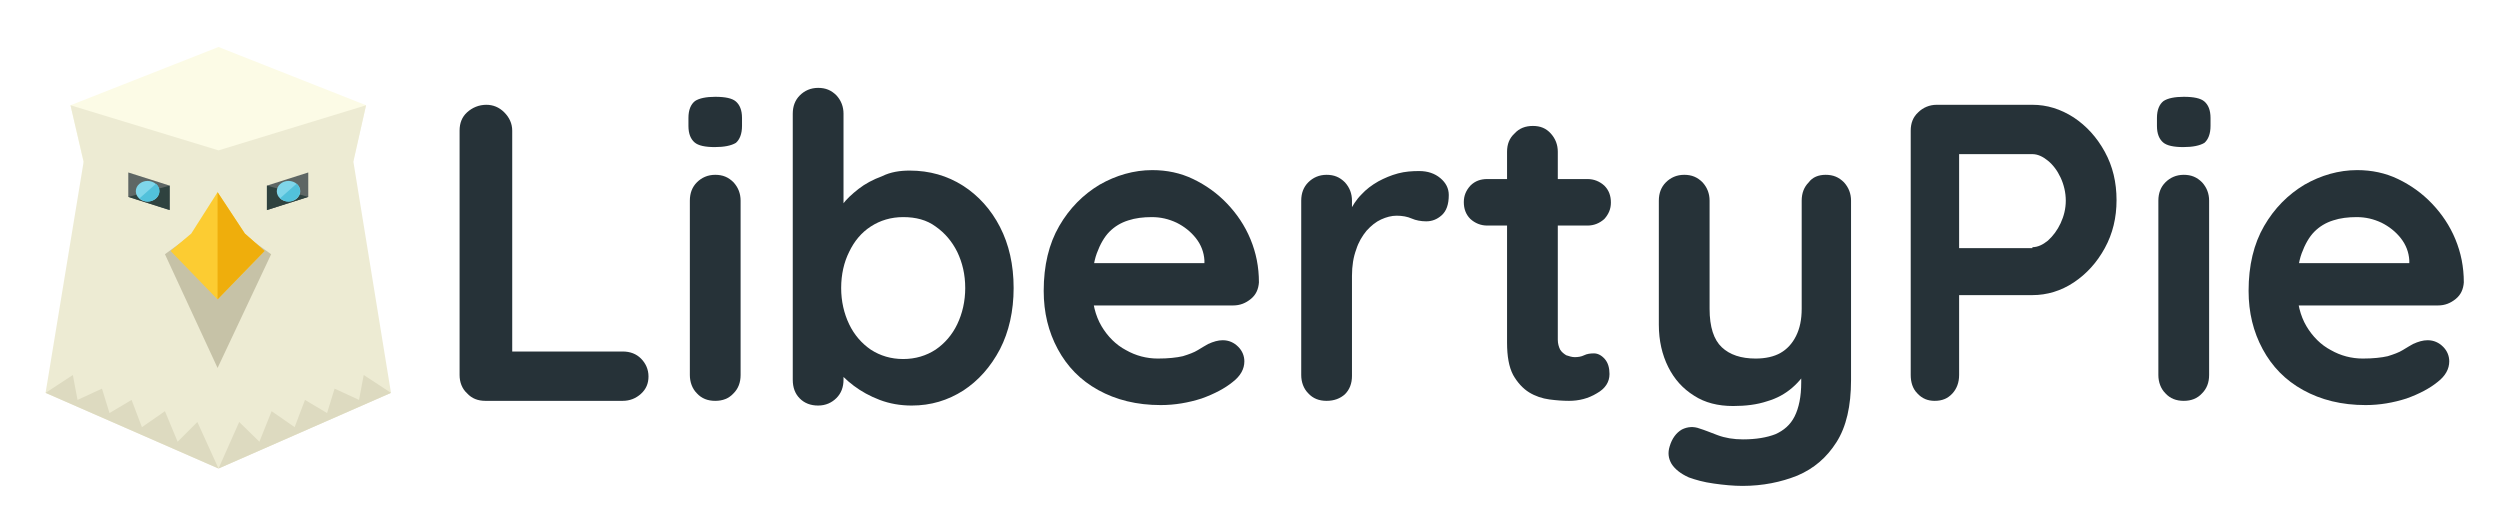
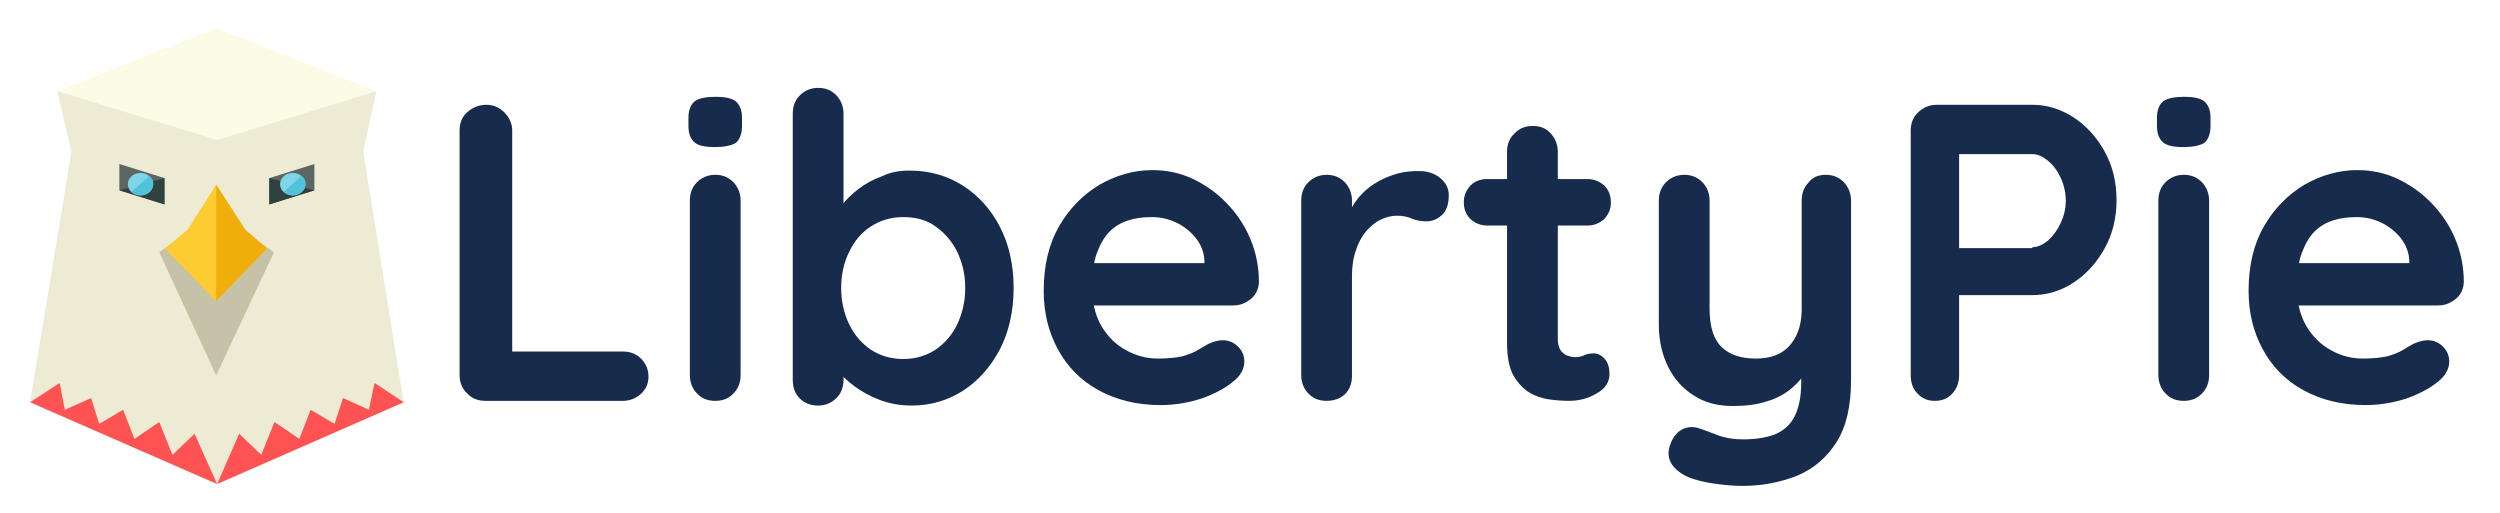
- <svg xmlns="http://www.w3.org/2000/svg" overflow="visible" baseProfile="tiny" version="1.2" viewBox="0 0 532 109" xml:space="preserve">
-   <circle cx="111.3" cy="142" r="244" display="none" fill="#F15249" />
-   <path d="m284.1-30.8c95.2 95.2 95.2 249.6 0 344.8s-249.6 95.2-344.8 0" display="none" fill="#C93131" />
-   <polygon points="15 22.4 46.5 10 77.9 22.4 71.4 50.7 46.5 63.1 21.5 50.7" fill="#FCFBE6" />
-   <polygon points="75.2 34.4 77.9 22.4 46.5 32 15 22.4 17.8 34.4 9.7 83.6 46.5 99.7 83.2 83.6" fill="#EDEBD3" />
-   <polygon points="72.1 48.7 78.3 54 75.2 34.4 77.7 23.2 66.1 36.7 57.2 38.1 50.3 46.8 46.5 61.8 42.6 46.8 35.7 38.1 26.8 36.7 15.2 23 17.8 34.4 14.6 54 20.8 48.7 46.5 78.6 46.5 78.6" fill="none" />
-   <polygon points="57.7 54.1 46.3 78.3 35.1 54.1 46.3 45.9" fill="#C6C2A7" />
-   <polyline points="46.3 63.7 56.3 53.4 52.1 49.7 46.3 40.9 46.3 41.3 46.3 40.9 40.7 49.7 36.3 53.4 45.4 62.8" fill="#FCCC32" />
-   <polyline points="46.3 63.7 56.3 53.4 52.1 49.7 46.3 40.9 46.3 41.3 46.3 40.9" fill="#EFAE0C" />
-   <polygon points="36.1 44.7 27.3 41.9 27.3 36.7 36.1 39.5" fill="#5E6664" />
-   <polyline points="36.1 39.5 36.1 44.7 27.3 41.9" fill="#2F423F" />
-   <ellipse cx="31.4" cy="40.7" rx="2.5" ry="2.2" fill="#7FD6EA" />
-   <path d="m33.2 39.1c1 0.9 1 2.2 0 3.1s-2.5 0.9-3.5 0" fill="#52C1DB" />
-   <polygon points="56.8 44.7 65.6 41.9 65.6 36.7 56.8 39.5" fill="#5E6664" />
-   <polyline points="56.8 39.5 56.8 44.7 65.6 41.9" fill="#2F423F" />
-   <ellipse cx="61.4" cy="40.7" rx="2.5" ry="2.2" fill="#7FD6EA" />
-   <path d="m59.6 42.2c1 0.9 2.5 0.9 3.5 0s1-2.2 0-3.1" fill="#52C1DB" />
-   <g fill="#DDDAC0">
-     <polygon points="9.7 83.6 15.5 79.8 16.5 85.1 21.7 82.7 23.3 87.9 28 85.1 30.2 90.9 35.1 87.5 37.8 94 42 89.8 46.5 99.7" />
-     <polygon points="83.2 83.6 77.4 79.8 76.4 85.1 71.2 82.7 69.6 87.9 64.9 85.1 62.7 90.9 57.8 87.5 55.2 94 50.9 89.8 46.5 99.7" />
+ <svg xmlns="http://www.w3.org/2000/svg" version="1.2" baseProfile="tiny" id="Layer_1" x="0px" y="0px" viewBox="0 0 532 109" overflow="visible" xml:space="preserve">
+   <circle display="none" fill="#F15249" cx="111.3" cy="142" r="244" />
+   <path display="none" fill="#C93131" d="M284.1-30.8c95.2,95.2,95.2,249.6,0,344.8s-249.6,95.2-344.8,0" />
+   <polygon fill="#FCFBE6" points="12.2,19.4 46.2,6 80.1,19.4 73.1,50 46.2,63.4 19.2,50 " />
+   <polygon fill="#EDEBD3" points="77.3,32.3 80.1,19.4 46.2,29.8 12.2,19.4 15.2,32.3 6.4,85.6 46.2,103 85.9,85.6 " />
+   <polygon fill="none" points="73.9,47.8 80.6,53.5 77.3,32.3 80,20.2 67.4,34.9 57.8,36.3 50.3,45.7 46.2,62 42,45.7 34.5,36.3   24.9,34.9 12.3,20 15.2,32.3 11.7,53.5 18.4,47.8 46.2,80.2 46.2,80.2 " />
+   <polygon fill="#C6C2A7" points="58.3,53.7 46,79.9 33.9,53.7 46,44.8 " />
+   <polyline fill="#FCCC32" points="46,64.1 56.8,52.9 52.2,48.9 46,39.3 46,39.8 46,39.3 39.9,48.9 35.1,52.9 45,63.1 " />
+   <polyline fill="#EFAE0C" points="46,64.1 56.8,52.9 52.2,48.9 46,39.3 46,39.8 46,39.3 " />
+   <polygon fill="#5E6664" points="35,43.5 25.4,40.5 25.4,34.9 35,37.9 " />
+   <polyline fill="#2F423F" points="35,37.9 35,43.5 25.4,40.5 " />
+   <ellipse fill="#7FD6EA" cx="29.9" cy="39.2" rx="2.7" ry="2.4" />
+   <path fill="#52C1DB" d="M31.8,37.4c1.1,1,1.1,2.4,0,3.4c-1.1,1-2.7,1-3.8,0" />
+   <polygon fill="#5E6664" points="57.3,43.5 66.9,40.5 66.9,34.9 57.3,37.9 " />
+   <polyline fill="#2F423F" points="57.3,37.9 57.3,43.5 66.9,40.5 " />
+   <ellipse fill="#7FD6EA" cx="62.3" cy="39.2" rx="2.7" ry="2.4" />
+   <path fill="#52C1DB" d="M60.4,40.8c1.1,1,2.7,1,3.8,0c1.1-1,1.1-2.4,0-3.4" />
+   <g>
+     <polygon fill="#FF5253" points="6.4,85.6 12.7,81.5 13.8,87.2 19.4,84.7 21.1,90.2 26.2,87.2 28.6,93.4 33.9,89.8 36.7,96.8    41.4,92.3 46.2,103  " />
+     <polygon fill="#FF5253" points="85.9,85.6 79.7,81.5 78.5,87.2 73,84.7 71.2,90.2 66.1,87.2 63.7,93.4 58.4,89.8 55.6,96.8    50.9,92.3 46.2,103  " />
  </g>
-   <g fill="#263238">
-     <path d="m132.5 74.8c1.6 0 2.9 0.5 3.9 1.5s1.6 2.3 1.6 3.8-0.5 2.7-1.6 3.7-2.4 1.5-3.9 1.5h-29.2c-1.6 0-2.9-0.5-3.9-1.6-1.1-1-1.6-2.4-1.6-3.9v-52c0-1.6 0.5-2.9 1.6-3.9s2.5-1.6 4.1-1.6c1.4 0 2.7 0.5 3.8 1.6s1.7 2.4 1.7 3.9v48.5l-2-1.5h25.5z" />
-     <path d="m152.1 31.3c-2 0-3.5-0.3-4.3-1s-1.3-1.8-1.3-3.5v-1.7c0-1.7 0.5-2.9 1.4-3.6 0.9-0.6 2.4-0.9 4.3-0.9 2.1 0 3.6 0.3 4.4 1s1.3 1.8 1.3 3.5v1.7c0 1.7-0.5 2.9-1.3 3.6-1 0.6-2.5 0.9-4.5 0.9zm5.5 48.5c0 1.6-0.5 2.9-1.5 3.9-1 1.1-2.3 1.6-3.9 1.6s-2.9-0.5-3.9-1.6c-1-1-1.5-2.4-1.5-3.9v-37.1c0-1.6 0.5-2.9 1.5-3.9s2.3-1.6 3.9-1.6 2.8 0.5 3.9 1.6c1 1.1 1.5 2.4 1.5 3.9v37.1z" />
-     <path d="m193.6 36.3c4.2 0 8 1.1 11.3 3.2s6 5.1 7.9 8.8 2.9 8 2.9 13c0 4.9-1 9.3-2.9 13-2 3.8-4.6 6.7-7.8 8.8-3.3 2.1-6.9 3.2-11 3.2-2.4 0-4.7-0.4-6.8-1.2s-3.9-1.8-5.5-3-2.8-2.4-3.7-3.6-1.3-2.3-1.3-3.1l2.8-1.2v6.6c0 1.6-0.5 2.9-1.5 3.9s-2.3 1.6-3.9 1.6-2.9-0.5-3.9-1.5-1.5-2.3-1.5-4v-56.6c0-1.6 0.5-2.9 1.5-3.9s2.3-1.6 3.9-1.6 2.8 0.5 3.9 1.6c1 1.1 1.5 2.4 1.5 3.9v22.9l-1.5-0.8c0-0.8 0.4-1.7 1.3-2.8 0.8-1.1 2-2.2 3.4-3.3s3.1-2 5-2.7c1.8-0.9 3.8-1.2 5.9-1.2zm-1.4 9.9c-2.6 0-4.9 0.7-6.9 2s-3.5 3.1-4.6 5.4c-1.1 2.2-1.7 4.8-1.7 7.7 0 2.8 0.6 5.4 1.7 7.7s2.7 4.1 4.6 5.4c2 1.3 4.3 2 6.9 2s4.9-0.7 6.9-2c1.9-1.3 3.5-3.1 4.6-5.4s1.7-4.9 1.7-7.7c0-2.9-0.6-5.4-1.7-7.7-1.1-2.2-2.6-4-4.6-5.4-1.9-1.4-4.2-2-6.9-2z" />
-     <path d="m247 86.2c-5.1 0-9.5-1.1-13.3-3.2s-6.6-5-8.6-8.7-3-7.8-3-12.4c0-5.4 1.1-10 3.3-13.8s5.1-6.7 8.6-8.8c3.5-2 7.3-3.1 11.2-3.1 3.1 0 6 0.6 8.7 1.9s5.1 3 7.2 5.2 3.8 4.7 5 7.6 1.8 5.9 1.8 9.2c-0.1 1.4-0.6 2.6-1.7 3.5s-2.3 1.4-3.8 1.4h-34.4l-2.7-9h33l-2 1.8v-2.4c-0.1-1.7-0.7-3.3-1.8-4.7s-2.5-2.5-4.1-3.3c-1.7-0.8-3.4-1.2-5.3-1.2-1.8 0-3.5 0.2-5 0.7-1.6 0.5-2.9 1.3-4 2.4s-2 2.7-2.7 4.6-1 4.4-1 7.3c0 3.2 0.7 6 2 8.2s3.1 4 5.2 5.1c2.1 1.2 4.4 1.8 6.8 1.8 2.2 0 4-0.2 5.3-0.5 1.3-0.4 2.4-0.8 3.2-1.3s1.5-0.9 2.2-1.3c1.1-0.5 2.1-0.8 3.1-0.8 1.3 0 2.4 0.5 3.3 1.4s1.3 2 1.3 3.1c0 1.6-0.8 3.1-2.5 4.4-1.6 1.3-3.8 2.5-6.6 3.5-2.8 0.9-5.7 1.4-8.7 1.4z" />
-     <path d="m282.3 85.3c-1.6 0-2.9-0.5-3.9-1.6-1-1-1.5-2.4-1.5-3.9v-37.1c0-1.6 0.5-2.9 1.5-3.9s2.3-1.6 3.9-1.6 2.8 0.5 3.9 1.6c1 1.1 1.5 2.4 1.5 3.9v8.5l-0.6-6c0.7-1.4 1.5-2.7 2.6-3.8 1-1.1 2.2-2 3.6-2.8 1.3-0.7 2.7-1.3 4.2-1.7s3-0.5 4.5-0.5c1.8 0 3.3 0.5 4.5 1.5s1.8 2.2 1.8 3.6c0 2-0.5 3.4-1.5 4.3s-2.1 1.3-3.3 1.3c-1.1 0-2.2-0.2-3.1-0.6s-2-0.6-3.2-0.6c-1.1 0-2.2 0.3-3.3 0.8s-2.1 1.3-3.1 2.4c-0.9 1.1-1.7 2.4-2.2 4-0.6 1.6-0.9 3.5-0.9 5.6v21.3c0 1.6-0.5 2.9-1.5 3.9-1 0.9-2.3 1.4-3.9 1.4z" />
-     <path d="m316.5 38.1h21.3c1.4 0 2.6 0.5 3.6 1.4 1 1 1.4 2.2 1.4 3.6s-0.5 2.5-1.4 3.5c-1 0.9-2.2 1.4-3.6 1.4h-21.3c-1.4 0-2.6-0.5-3.6-1.4-1-1-1.4-2.2-1.4-3.6s0.5-2.5 1.4-3.5c1-1 2.2-1.4 3.6-1.4zm9.7-11.3c1.6 0 2.8 0.5 3.8 1.6s1.5 2.4 1.5 3.9v40c0 0.8 0.2 1.5 0.5 2.1 0.3 0.5 0.8 0.9 1.3 1.2 0.6 0.2 1.2 0.4 1.8 0.4 0.7 0 1.4-0.1 2-0.4s1.3-0.4 2.1-0.4 1.6 0.4 2.3 1.2 1 1.9 1 3.2c0 1.7-0.9 3.1-2.7 4.1-1.8 1.1-3.8 1.6-5.9 1.6-1.3 0-2.7-0.1-4.2-0.3s-3-0.7-4.3-1.5-2.5-2.1-3.4-3.7c-0.9-1.7-1.3-4-1.3-6.9v-40.6c0-1.6 0.5-2.9 1.6-3.9 1-1.1 2.3-1.6 3.9-1.6z" />
-     <path d="m388.5 37.2c1.6 0 2.8 0.5 3.9 1.6 1 1.1 1.5 2.4 1.5 3.9v38.2c0 5.5-1 9.9-3.1 13.2s-4.8 5.6-8.3 7.1c-3.5 1.4-7.4 2.2-11.7 2.2-1.9 0-4-0.2-6.1-0.5-2.2-0.3-3.9-0.8-5.3-1.3-1.8-0.8-3-1.8-3.7-2.9-0.7-1.2-0.8-2.4-0.4-3.7 0.5-1.7 1.4-2.9 2.6-3.6 1.2-0.6 2.5-0.7 3.8-0.2 1 0.3 2.2 0.8 3.8 1.4s3.4 0.9 5.4 0.9c2.8 0 5.1-0.4 6.9-1.1 1.8-0.8 3.2-2 4.1-3.8s1.4-4.2 1.4-7.2v-6l1.9 2.2c-1 2-2.3 3.6-3.8 4.9s-3.3 2.3-5.4 2.9c-2.1 0.7-4.5 1-7.2 1-3.2 0-6-0.7-8.3-2.2-2.4-1.5-4.2-3.5-5.5-6.1s-2-5.6-2-9v-26.4c0-1.6 0.5-2.9 1.5-3.9s2.3-1.6 3.9-1.6 2.8 0.5 3.9 1.6c1 1.1 1.5 2.4 1.5 3.9v23c0 3.9 0.9 6.6 2.6 8.2s4.1 2.4 7.2 2.4c2.1 0 3.9-0.4 5.3-1.2s2.5-2 3.3-3.6 1.2-3.5 1.2-5.8v-23c0-1.6 0.5-2.9 1.5-3.9 0.8-1.1 2.1-1.6 3.6-1.6z" />
-     <path d="m432.5 22.3c3.1 0 6 0.9 8.8 2.7 2.7 1.8 4.9 4.2 6.6 7.3s2.5 6.5 2.5 10.3c0 3.7-0.8 7.1-2.5 10.2s-3.9 5.5-6.6 7.3-5.7 2.7-8.8 2.7h-16.5l0.9-1.6v18.6c0 1.6-0.5 2.9-1.4 3.9-1 1.1-2.2 1.6-3.8 1.6-1.5 0-2.7-0.5-3.7-1.6-1-1-1.4-2.4-1.4-3.9v-52c0-1.6 0.5-2.9 1.6-3.9 1-1 2.4-1.6 3.9-1.6h20.4zm0 30.3c1.1 0 2.2-0.5 3.3-1.4 1.1-1 2-2.2 2.7-3.7s1.1-3.1 1.1-4.8-0.4-3.4-1.1-4.9-1.6-2.7-2.7-3.6-2.2-1.4-3.3-1.4h-16.7l1.1-1.6v23l-1-1.4h16.6z" />
-     <path d="m464.6 31.3c-2 0-3.5-0.3-4.3-1s-1.3-1.8-1.3-3.5v-1.7c0-1.7 0.5-2.9 1.4-3.6 0.9-0.6 2.4-0.9 4.3-0.9 2.1 0 3.6 0.3 4.4 1s1.3 1.8 1.3 3.5v1.7c0 1.7-0.5 2.9-1.3 3.6-1 0.6-2.5 0.9-4.5 0.9zm5.5 48.5c0 1.6-0.5 2.9-1.5 3.9-1 1.1-2.3 1.6-3.9 1.6s-2.9-0.5-3.9-1.6c-1-1-1.5-2.4-1.5-3.9v-37.1c0-1.6 0.5-2.9 1.5-3.9s2.3-1.6 3.9-1.6 2.8 0.5 3.9 1.6c1 1.1 1.5 2.4 1.5 3.9v37.1z" />
-     <path d="m503.4 86.2c-5.1 0-9.5-1.1-13.3-3.2s-6.6-5-8.6-8.7-3-7.8-3-12.4c0-5.4 1.1-10 3.3-13.8s5.1-6.7 8.6-8.8c3.5-2 7.3-3.1 11.2-3.1 3.1 0 6 0.6 8.7 1.9s5.1 3 7.2 5.2 3.8 4.7 5 7.6 1.8 5.9 1.8 9.2c-0.1 1.4-0.6 2.6-1.7 3.5s-2.3 1.4-3.8 1.4h-34.4l-2.7-9h33l-2 1.8v-2.4c-0.1-1.7-0.7-3.3-1.8-4.7s-2.5-2.5-4.1-3.3c-1.7-0.8-3.4-1.2-5.3-1.2-1.8 0-3.5 0.2-5 0.7-1.6 0.5-2.9 1.3-4 2.4s-2 2.7-2.7 4.6-1 4.4-1 7.3c0 3.2 0.7 6 2 8.2s3.1 4 5.2 5.1c2.1 1.2 4.4 1.8 6.8 1.8 2.2 0 4-0.2 5.3-0.5 1.3-0.4 2.4-0.8 3.2-1.3s1.5-0.9 2.2-1.3c1.1-0.5 2.1-0.8 3.1-0.8 1.3 0 2.4 0.5 3.3 1.4s1.3 2 1.3 3.1c0 1.6-0.8 3.1-2.5 4.4-1.6 1.3-3.8 2.5-6.6 3.5-2.8 0.9-5.7 1.4-8.7 1.4z" />
+   <g>
+     <g>
+       <path fill="#172B4D" d="M132.5,74.8c1.6,0,2.9,0.5,3.9,1.5c1,1,1.6,2.3,1.6,3.8c0,1.5-0.5,2.7-1.6,3.7c-1.1,1-2.4,1.5-3.9,1.5    h-29.2c-1.6,0-2.9-0.5-3.9-1.6c-1.1-1-1.6-2.4-1.6-3.9v-52c0-1.6,0.5-2.9,1.6-3.9c1.1-1,2.5-1.6,4.1-1.6c1.4,0,2.7,0.5,3.8,1.6    c1.1,1.1,1.7,2.4,1.7,3.9v48.5l-2-1.5H132.5z" />
+       <path fill="#172B4D" d="M152.1,31.3c-2,0-3.5-0.3-4.3-1c-0.8-0.7-1.3-1.8-1.3-3.5v-1.7c0-1.7,0.5-2.9,1.4-3.6    c0.9-0.6,2.4-0.9,4.3-0.9c2.1,0,3.6,0.3,4.4,1c0.8,0.7,1.3,1.8,1.3,3.5v1.7c0,1.7-0.5,2.9-1.3,3.6C155.6,31,154.1,31.3,152.1,31.3    z M157.6,79.8c0,1.6-0.5,2.9-1.5,3.9c-1,1.1-2.3,1.6-3.9,1.6c-1.6,0-2.9-0.5-3.9-1.6c-1-1-1.5-2.4-1.5-3.9V42.7    c0-1.6,0.5-2.9,1.5-3.9c1-1,2.3-1.6,3.9-1.6c1.6,0,2.8,0.5,3.9,1.6c1,1.1,1.5,2.4,1.5,3.9V79.8z" />
+       <path fill="#172B4D" d="M193.6,36.3c4.2,0,8,1.1,11.3,3.2c3.3,2.1,6,5.1,7.9,8.8c1.9,3.7,2.9,8,2.9,13c0,4.9-1,9.3-2.9,13    c-2,3.8-4.6,6.7-7.8,8.8c-3.3,2.1-6.9,3.2-11,3.2c-2.4,0-4.7-0.4-6.8-1.2c-2.1-0.8-3.9-1.8-5.5-3c-1.6-1.2-2.8-2.4-3.7-3.6    c-0.9-1.2-1.3-2.3-1.3-3.1l2.8-1.2v6.6c0,1.6-0.5,2.9-1.5,3.9c-1,1-2.3,1.6-3.9,1.6c-1.6,0-2.9-0.5-3.9-1.5c-1-1-1.5-2.3-1.5-4    V24.2c0-1.6,0.5-2.9,1.5-3.9c1-1,2.3-1.6,3.9-1.6c1.6,0,2.8,0.5,3.9,1.6c1,1.1,1.5,2.4,1.5,3.9v22.9l-1.5-0.8    c0-0.8,0.4-1.7,1.3-2.8c0.8-1.1,2-2.2,3.4-3.3c1.4-1.1,3.1-2,5-2.7C189.5,36.6,191.5,36.3,193.6,36.3z M192.2,46.2    c-2.6,0-4.9,0.7-6.9,2c-2,1.3-3.5,3.1-4.6,5.4c-1.1,2.2-1.7,4.8-1.7,7.7c0,2.8,0.6,5.4,1.7,7.7c1.1,2.3,2.7,4.1,4.6,5.4    c2,1.3,4.3,2,6.9,2c2.6,0,4.9-0.7,6.9-2c1.9-1.3,3.5-3.1,4.6-5.4c1.1-2.3,1.7-4.9,1.7-7.7c0-2.9-0.6-5.4-1.7-7.7    c-1.1-2.2-2.6-4-4.6-5.4C197.2,46.8,194.9,46.2,192.2,46.2z" />
+       <path fill="#172B4D" d="M247,86.2c-5.1,0-9.5-1.1-13.3-3.2c-3.8-2.1-6.6-5-8.6-8.7c-2-3.7-3-7.8-3-12.4c0-5.4,1.1-10,3.3-13.8    c2.2-3.8,5.1-6.7,8.6-8.8c3.5-2,7.3-3.1,11.2-3.1c3.1,0,6,0.6,8.7,1.9c2.7,1.3,5.1,3,7.2,5.2c2.1,2.2,3.8,4.7,5,7.6    c1.2,2.9,1.8,5.9,1.8,9.2c-0.1,1.4-0.6,2.6-1.7,3.5s-2.3,1.4-3.8,1.4h-34.4l-2.7-9h33l-2,1.8v-2.4c-0.1-1.7-0.7-3.3-1.8-4.7    c-1.1-1.4-2.5-2.5-4.1-3.3c-1.7-0.8-3.4-1.2-5.3-1.2c-1.8,0-3.5,0.2-5,0.7c-1.6,0.5-2.9,1.3-4,2.4c-1.1,1.1-2,2.7-2.7,4.6    c-0.7,1.9-1,4.4-1,7.3c0,3.2,0.7,6,2,8.2c1.3,2.2,3.1,4,5.2,5.1c2.1,1.2,4.4,1.8,6.8,1.8c2.2,0,4-0.2,5.3-0.5    c1.3-0.4,2.4-0.8,3.2-1.3c0.8-0.5,1.5-0.9,2.2-1.3c1.1-0.5,2.1-0.8,3.1-0.8c1.3,0,2.4,0.5,3.3,1.4c0.9,0.9,1.3,2,1.3,3.1    c0,1.6-0.8,3.1-2.5,4.4c-1.6,1.3-3.8,2.5-6.6,3.5C252.9,85.7,250,86.2,247,86.2z" />
+       <path fill="#172B4D" d="M282.3,85.3c-1.6,0-2.9-0.5-3.9-1.6c-1-1-1.5-2.4-1.5-3.9V42.7c0-1.6,0.5-2.9,1.5-3.9c1-1,2.3-1.6,3.9-1.6    c1.6,0,2.8,0.5,3.9,1.6c1,1.1,1.5,2.4,1.5,3.9v8.5l-0.6-6c0.7-1.4,1.5-2.7,2.6-3.8c1-1.1,2.2-2,3.6-2.8c1.3-0.7,2.7-1.3,4.2-1.7    c1.5-0.4,3-0.5,4.5-0.5c1.8,0,3.3,0.5,4.5,1.5c1.2,1,1.8,2.2,1.8,3.6c0,2-0.5,3.4-1.5,4.3c-1,0.9-2.1,1.3-3.3,1.3    c-1.1,0-2.2-0.2-3.1-0.6c-0.9-0.4-2-0.6-3.2-0.6c-1.1,0-2.2,0.3-3.3,0.8c-1.1,0.5-2.1,1.3-3.1,2.4c-0.9,1.1-1.7,2.4-2.2,4    c-0.6,1.6-0.9,3.5-0.9,5.6v21.3c0,1.6-0.5,2.9-1.5,3.9C285.2,84.8,283.9,85.3,282.3,85.3z" />
+       <path fill="#172B4D" d="M316.5,38.1h21.3c1.4,0,2.6,0.5,3.6,1.4c1,1,1.4,2.2,1.4,3.6c0,1.4-0.5,2.5-1.4,3.5    c-1,0.9-2.2,1.4-3.6,1.4h-21.3c-1.4,0-2.6-0.5-3.6-1.4c-1-1-1.4-2.2-1.4-3.6c0-1.4,0.5-2.5,1.4-3.5    C313.9,38.5,315.1,38.1,316.5,38.1z M326.2,26.8c1.6,0,2.8,0.5,3.8,1.6c1,1.1,1.5,2.4,1.5,3.9v40c0,0.8,0.2,1.5,0.5,2.1    c0.3,0.5,0.8,0.9,1.3,1.2c0.6,0.2,1.2,0.4,1.8,0.4c0.7,0,1.4-0.1,2-0.4c0.6-0.3,1.3-0.4,2.1-0.4c0.8,0,1.6,0.4,2.3,1.2    c0.7,0.8,1,1.9,1,3.2c0,1.7-0.9,3.1-2.7,4.1c-1.8,1.1-3.8,1.6-5.9,1.6c-1.3,0-2.7-0.1-4.2-0.3c-1.5-0.2-3-0.7-4.3-1.5    c-1.3-0.8-2.5-2.1-3.4-3.7c-0.9-1.7-1.3-4-1.3-6.9V32.3c0-1.6,0.5-2.9,1.6-3.9C323.3,27.3,324.6,26.8,326.2,26.8z" />
+       <path fill="#172B4D" d="M388.5,37.2c1.6,0,2.8,0.5,3.9,1.6c1,1.1,1.5,2.4,1.5,3.9v38.2c0,5.5-1,9.9-3.1,13.2    c-2.1,3.3-4.8,5.6-8.3,7.1c-3.5,1.4-7.4,2.2-11.7,2.2c-1.9,0-4-0.2-6.1-0.5c-2.2-0.3-3.9-0.8-5.3-1.3c-1.8-0.8-3-1.8-3.7-2.9    c-0.7-1.2-0.8-2.4-0.4-3.7c0.5-1.7,1.4-2.9,2.6-3.6c1.2-0.6,2.5-0.7,3.8-0.2c1,0.3,2.2,0.8,3.8,1.4c1.6,0.6,3.4,0.9,5.4,0.9    c2.8,0,5.1-0.4,6.9-1.1c1.8-0.8,3.2-2,4.1-3.8c0.9-1.8,1.4-4.2,1.4-7.2v-6l1.9,2.2c-1,2-2.3,3.6-3.8,4.9c-1.5,1.3-3.3,2.3-5.4,2.9    c-2.1,0.7-4.5,1-7.2,1c-3.2,0-6-0.7-8.3-2.2c-2.4-1.5-4.2-3.5-5.5-6.1c-1.3-2.6-2-5.6-2-9V42.7c0-1.6,0.5-2.9,1.5-3.9    c1-1,2.3-1.6,3.9-1.6c1.6,0,2.8,0.5,3.9,1.6c1,1.1,1.5,2.4,1.5,3.9v23c0,3.9,0.9,6.6,2.6,8.2c1.7,1.6,4.1,2.4,7.2,2.4    c2.1,0,3.9-0.4,5.3-1.2c1.4-0.8,2.5-2,3.3-3.6c0.8-1.6,1.2-3.5,1.2-5.8v-23c0-1.6,0.5-2.9,1.5-3.9C385.7,37.7,387,37.2,388.5,37.2    z" />
+       <path fill="#172B4D" d="M432.5,22.3c3.1,0,6,0.9,8.8,2.7c2.7,1.8,4.9,4.2,6.6,7.3c1.7,3.1,2.5,6.5,2.5,10.3    c0,3.7-0.8,7.1-2.5,10.2c-1.7,3.1-3.9,5.5-6.6,7.3c-2.7,1.8-5.7,2.7-8.8,2.7H416l0.9-1.6v18.6c0,1.6-0.5,2.9-1.4,3.9    c-1,1.1-2.2,1.6-3.8,1.6c-1.5,0-2.7-0.5-3.7-1.6c-1-1-1.4-2.4-1.4-3.9v-52c0-1.6,0.5-2.9,1.6-3.9c1-1,2.4-1.6,3.9-1.6H432.5z     M432.5,52.6c1.1,0,2.2-0.5,3.3-1.4c1.1-1,2-2.2,2.7-3.7c0.7-1.5,1.1-3.1,1.1-4.8c0-1.7-0.4-3.4-1.1-4.9c-0.7-1.5-1.6-2.7-2.7-3.6    c-1.1-0.9-2.2-1.4-3.3-1.4h-16.7l1.1-1.6v23l-1-1.4H432.5z" />
+       <path fill="#172B4D" d="M464.6,31.3c-2,0-3.5-0.3-4.3-1c-0.8-0.7-1.3-1.8-1.3-3.5v-1.7c0-1.7,0.5-2.9,1.4-3.6    c0.9-0.6,2.4-0.9,4.3-0.9c2.1,0,3.6,0.3,4.4,1c0.8,0.7,1.3,1.8,1.3,3.5v1.7c0,1.7-0.5,2.9-1.3,3.6C468.1,31,466.6,31.3,464.6,31.3    z M470.1,79.8c0,1.6-0.5,2.9-1.5,3.9c-1,1.1-2.3,1.6-3.9,1.6c-1.6,0-2.9-0.5-3.9-1.6c-1-1-1.5-2.4-1.5-3.9V42.7    c0-1.6,0.5-2.9,1.5-3.9c1-1,2.3-1.6,3.9-1.6c1.6,0,2.8,0.5,3.9,1.6c1,1.1,1.5,2.4,1.5,3.9V79.8z" />
+       <path fill="#172B4D" d="M503.4,86.2c-5.1,0-9.5-1.1-13.3-3.2c-3.8-2.1-6.6-5-8.6-8.7c-2-3.7-3-7.8-3-12.4c0-5.4,1.1-10,3.3-13.8    c2.2-3.8,5.1-6.7,8.6-8.8c3.5-2,7.3-3.1,11.2-3.1c3.1,0,6,0.6,8.7,1.9c2.7,1.3,5.1,3,7.2,5.2c2.1,2.2,3.8,4.7,5,7.6    c1.2,2.9,1.8,5.9,1.8,9.2c-0.1,1.4-0.6,2.6-1.7,3.5s-2.3,1.4-3.8,1.4h-34.4l-2.7-9h33l-2,1.8v-2.4c-0.1-1.7-0.7-3.3-1.8-4.7    c-1.1-1.4-2.5-2.5-4.1-3.3c-1.7-0.8-3.4-1.2-5.3-1.2c-1.8,0-3.5,0.2-5,0.7c-1.6,0.5-2.9,1.3-4,2.4c-1.1,1.1-2,2.7-2.7,4.6    c-0.7,1.9-1,4.4-1,7.3c0,3.2,0.7,6,2,8.2c1.3,2.2,3.1,4,5.2,5.1c2.1,1.2,4.4,1.8,6.8,1.8c2.2,0,4-0.2,5.3-0.5    c1.3-0.4,2.4-0.8,3.2-1.3c0.8-0.5,1.5-0.9,2.2-1.3c1.1-0.5,2.1-0.8,3.1-0.8c1.3,0,2.4,0.5,3.3,1.4c0.9,0.9,1.3,2,1.3,3.1    c0,1.6-0.8,3.1-2.5,4.4c-1.6,1.3-3.8,2.5-6.6,3.5C509.3,85.7,506.4,86.2,503.4,86.2z" />
+     </g>
  </g>
</svg>
